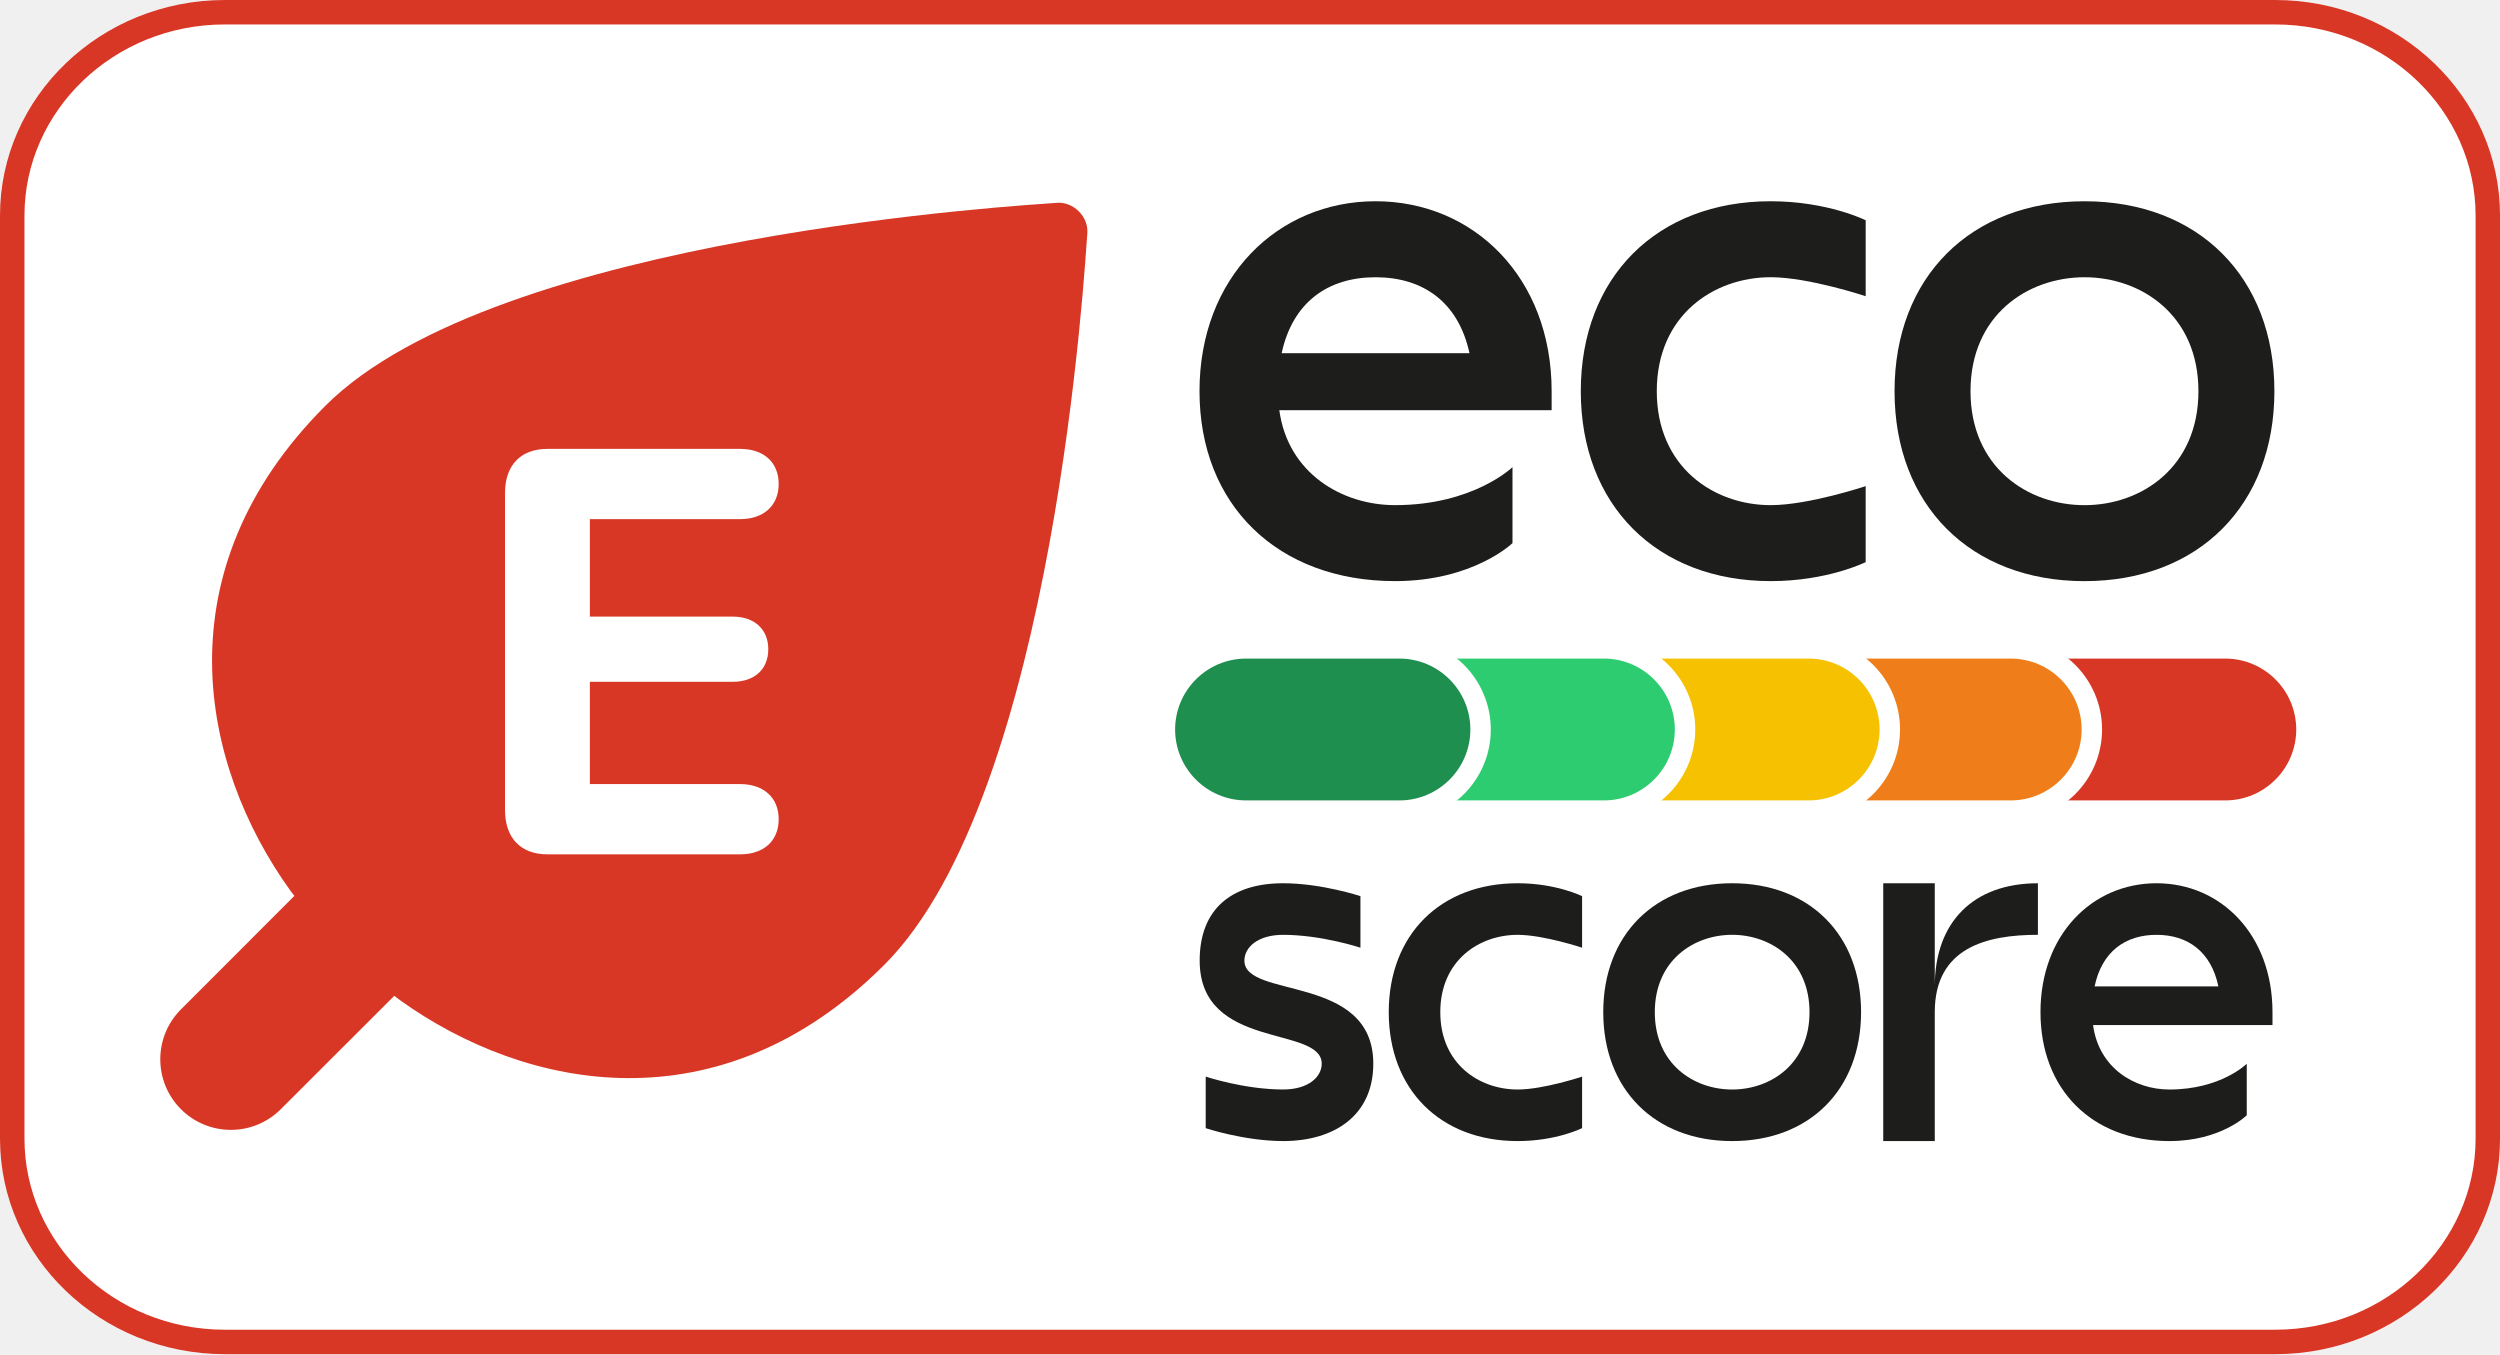
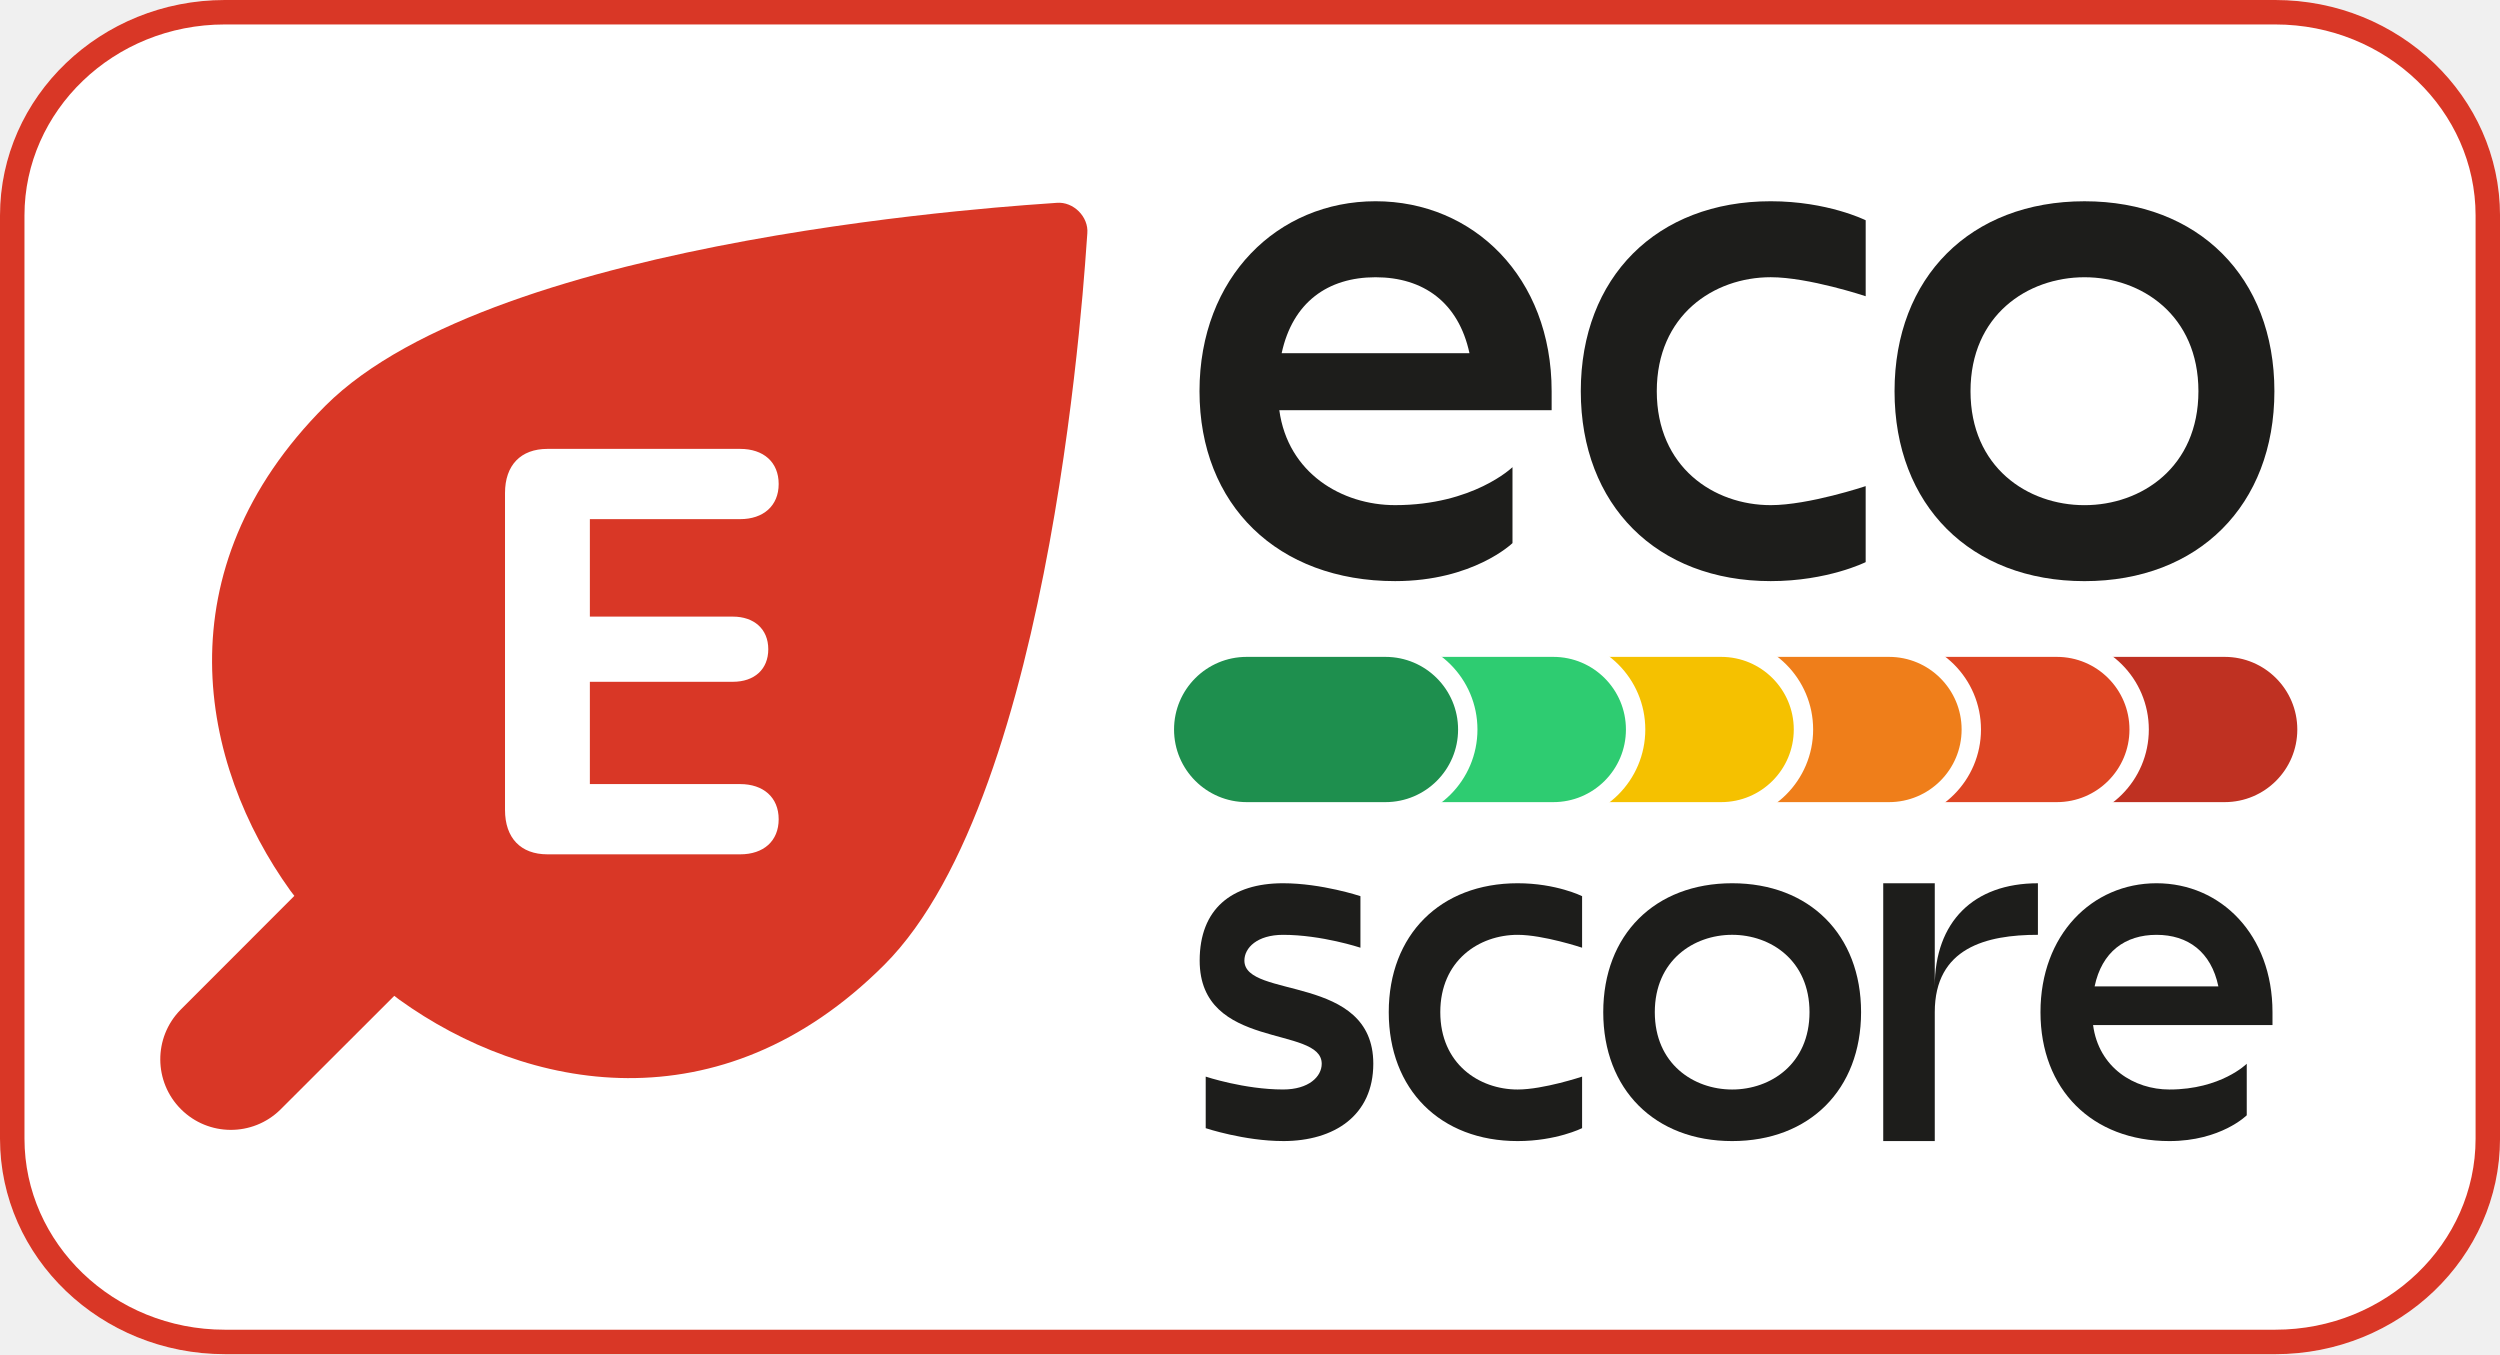
<svg xmlns="http://www.w3.org/2000/svg" id="svg2032" width="240" height="130" version="1.1" viewBox="0 0 240 130">
  <defs id="defs2029">
    <clipPath id="clipPath1836" clipPathUnits="userSpaceOnUse">
      <path id="path1838" stroke-width="1" d="M-576.406-131.683h841.89v595.276h-841.89z" />
    </clipPath>
    <clipPath id="clipPath1817" clipPathUnits="userSpaceOnUse">
      <path id="path1819" stroke-width="1" d="M-480.445-91.617h841.89V503.66h-841.89z" />
    </clipPath>
    <clipPath id="clipPath1872" clipPathUnits="userSpaceOnUse">
      <path id="path1874" stroke-width="1" d="M-488.313-132.237h841.89v595.276h-841.89z" />
    </clipPath>
    <clipPath id="clipPath1878" clipPathUnits="userSpaceOnUse">
      <path id="path1880" stroke-width="1" d="M-519.714-136.177h841.89V459.1h-841.89z" />
    </clipPath>
    <clipPath id="clipPath1886" clipPathUnits="userSpaceOnUse">
      <path id="path1888" stroke-width="1" d="M-521.325-134.642h841.89v595.276h-841.89z" />
    </clipPath>
    <clipPath id="clipPath1892" clipPathUnits="userSpaceOnUse">
      <path id="path1894" stroke-width="1" d="M-532.144-130.648h841.89v595.276h-841.89z" />
    </clipPath>
    <clipPath id="clipPath1898" clipPathUnits="userSpaceOnUse">
      <path id="path1900" stroke-width="1" d="M-500.02-102.749h841.89v595.276h-841.89z" />
    </clipPath>
    <clipPath id="clipPath1904" clipPathUnits="userSpaceOnUse">
      <path id="path1906" stroke-width="1" d="M-522.55-115.224h841.89v595.276h-841.89z" />
    </clipPath>
    <clipPath id="clipPath1910" clipPathUnits="userSpaceOnUse">
      <path id="path1912" stroke-width="1" d="M-561.373-85.195h841.89v595.276h-841.89z" />
    </clipPath>
    <clipPath id="clipPath1916" clipPathUnits="userSpaceOnUse">
      <path id="path1918" stroke-width="1" d="M-562.786-87.568h841.89v595.276h-841.89z" />
    </clipPath>
    <clipPath id="clipPath1593" clipPathUnits="userSpaceOnUse">
      <path id="path1595" stroke-width="1" d="M-503.056-291.81h841.89v595.277h-841.89z" />
    </clipPath>
    <clipPath id="clipPath1929" clipPathUnits="userSpaceOnUse">
      <path id="path1931" stroke-width="1" d="M-503.055-239.322h841.89v595.276h-841.89z" />
    </clipPath>
    <clipPath id="clipPath1605" clipPathUnits="userSpaceOnUse">
      <path id="path1607" stroke-width="1" d="M-427.382-279.942h841.89v595.276h-841.89z" />
    </clipPath>
    <clipPath id="clipPath1618" clipPathUnits="userSpaceOnUse">
      <path id="path1620" stroke-width="1" d="M-458.785-283.881h841.89v595.276h-841.89z" />
    </clipPath>
    <clipPath id="clipPath1611" clipPathUnits="userSpaceOnUse">
      <path id="path1613" stroke-width="1" d="M-460.394-282.347h841.89v595.276h-841.89z" />
    </clipPath>
    <clipPath id="clipPath1599" clipPathUnits="userSpaceOnUse">
      <path id="path1601" stroke-width="1" d="M-471.214-278.353h841.89v595.276h-841.89z" />
    </clipPath>
    <clipPath id="clipPath1624" clipPathUnits="userSpaceOnUse">
      <path id="path1626" stroke-width="1" d="M-441.091-250.452h841.89v595.276h-841.89z" />
    </clipPath>
    <clipPath id="clipPath1630" clipPathUnits="userSpaceOnUse">
      <path id="path1632" stroke-width="1" d="M-461.62-262.929h841.89v595.276h-841.89z" />
    </clipPath>
    <clipPath id="clipPath1636" clipPathUnits="userSpaceOnUse">
      <path id="path1638" stroke-width="1" d="M-478.601-250.452h841.89v595.276h-841.89z" />
    </clipPath>
    <clipPath id="clipPath1642" clipPathUnits="userSpaceOnUse">
      <path id="path1644" stroke-width="1" d="M-420.708-232.9h841.89v595.276h-841.89z" />
    </clipPath>
    <clipPath id="clipPath1922" clipPathUnits="userSpaceOnUse">
      <path id="path1924" stroke-width="1" d="M-422.121-235.273h841.89v595.276h-841.89z" />
    </clipPath>
    <clipPath id="clipPath1866" clipPathUnits="userSpaceOnUse">
      <path id="path1868" stroke-width="1" d="M-625.833-291.81h841.89v595.277h-841.89z" />
    </clipPath>
    <clipPath id="clipPath1717" clipPathUnits="userSpaceOnUse">
      <path id="path1719" stroke-width="1" d="M-625.833-239.322h841.89v595.276h-841.89z" />
    </clipPath>
    <clipPath id="clipPath1729" clipPathUnits="userSpaceOnUse">
      <path id="path1731" stroke-width="1" d="M-542.292-239.322h841.89v595.276h-841.89z" />
    </clipPath>
    <clipPath id="clipPath1735" clipPathUnits="userSpaceOnUse">
      <path id="path1737" stroke-width="1" d="M-586.47-262.929h841.89v595.276h-841.89z" />
    </clipPath>
    <clipPath id="clipPath1741" clipPathUnits="userSpaceOnUse">
      <path id="path1743" stroke-width="1" d="M-601.38-250.452h841.89v595.276h-841.89z" />
    </clipPath>
    <clipPath id="clipPath1747" clipPathUnits="userSpaceOnUse">
      <path id="path1749" stroke-width="1" d="M-550.16-279.942h841.89v595.276h-841.89z" />
    </clipPath>
    <clipPath id="clipPath1759" clipPathUnits="userSpaceOnUse">
      <path id="path1761" stroke-width="1" d="M-581.562-283.881h841.89v595.276h-841.89z" />
    </clipPath>
    <clipPath id="clipPath1765" clipPathUnits="userSpaceOnUse">
      <path id="path1767" stroke-width="1" d="M-583.172-282.347h841.89v595.276h-841.89z" />
    </clipPath>
    <clipPath id="clipPath1773" clipPathUnits="userSpaceOnUse">
      <path id="path1775" stroke-width="1" d="M-593.991-278.353h841.89v595.276h-841.89z" />
    </clipPath>
    <clipPath id="clipPath1779" clipPathUnits="userSpaceOnUse">
      <path id="path1781" stroke-width="1" d="M-563.464-232.9h841.89v595.276h-841.89z" />
    </clipPath>
    <clipPath id="clipPath1785" clipPathUnits="userSpaceOnUse">
      <path id="path1787" stroke-width="1" d="M-564.877-235.273h841.89v595.276h-841.89z" />
    </clipPath>
    <clipPath id="clipPath1792" clipPathUnits="userSpaceOnUse">
      <path id="path1794" stroke-width="1" d="M-503.055-216.392h841.89v595.276h-841.89z" />
    </clipPath>
    <clipPath id="clipPath1753" clipPathUnits="userSpaceOnUse">
      <path id="path1755" stroke-width="1" d="M-503.055-163.905h841.89v595.276h-841.89z" />
    </clipPath>
    <clipPath id="clipPath1723" clipPathUnits="userSpaceOnUse">
      <path id="path1725" stroke-width="1" d="M-419.514-163.905h841.89v595.276h-841.89z" />
    </clipPath>
    <clipPath id="clipPath1798" clipPathUnits="userSpaceOnUse">
      <path id="path1800" stroke-width="1" d="M-427.382-204.525h841.89v595.276h-841.89z" />
    </clipPath>
    <clipPath id="clipPath1804" clipPathUnits="userSpaceOnUse">
      <path id="path1806" stroke-width="1" d="M-458.784-208.465h841.89v595.276h-841.89z" />
    </clipPath>
    <clipPath id="clipPath1810" clipPathUnits="userSpaceOnUse">
      <path id="path1812" stroke-width="1" d="M-460.394-206.93h841.89v595.276h-841.89z" />
    </clipPath>
    <clipPath id="clipPath1823" clipPathUnits="userSpaceOnUse">
      <path id="path1825" stroke-width="1" d="M-471.213-202.936h841.89V392.34h-841.89z" />
    </clipPath>
    <clipPath id="clipPath1830" clipPathUnits="userSpaceOnUse">
      <path id="path1832" stroke-width="1" d="M-437.456-175.036h841.89V420.24h-841.89z" />
    </clipPath>
    <clipPath id="clipPath1848" clipPathUnits="userSpaceOnUse">
      <path id="path1850" stroke-width="1" d="M-480.209-175.036h841.89V420.24h-841.89z" />
    </clipPath>
    <clipPath id="clipPath1842" clipPathUnits="userSpaceOnUse">
      <path id="path1844" stroke-width="1" d="M-460.551-157.483h841.89v595.276h-841.89z" />
    </clipPath>
    <clipPath id="clipPath1854" clipPathUnits="userSpaceOnUse">
      <path id="path1856" stroke-width="1" d="M-461.964-159.856h841.89V435.42h-841.89z" />
    </clipPath>
    <clipPath id="clipPath1860" clipPathUnits="userSpaceOnUse">
      <path id="path1862" stroke-width="1" d="M-452.876-180.763h841.89v595.276h-841.89z" />
    </clipPath>
    <clipPath id="clipPath1648" clipPathUnits="userSpaceOnUse">
      <path id="path1650" stroke-width="1" d="M-625.835-216.392h841.89v595.276h-841.89z" />
    </clipPath>
    <clipPath id="clipPath1655" clipPathUnits="userSpaceOnUse">
      <path id="path1657" stroke-width="1" d="M-625.833-163.905h841.89v595.276h-841.89z" />
    </clipPath>
    <clipPath id="clipPath1661" clipPathUnits="userSpaceOnUse">
      <path id="path1663" stroke-width="1" d="M-542.292-163.905h841.89v595.276h-841.89z" />
    </clipPath>
    <clipPath id="clipPath1673" clipPathUnits="userSpaceOnUse">
      <path id="path1675" stroke-width="1" d="M-550.16-204.525h841.89v595.276h-841.89z" />
    </clipPath>
    <clipPath id="clipPath1667" clipPathUnits="userSpaceOnUse">
      <path id="path1669" stroke-width="1" d="M-581.562-208.465h841.89v595.276h-841.89z" />
    </clipPath>
    <clipPath id="clipPath1687" clipPathUnits="userSpaceOnUse">
      <path id="path1689" stroke-width="1" d="M-583.173-206.93h841.89v595.276h-841.89z" />
    </clipPath>
    <clipPath id="clipPath1680" clipPathUnits="userSpaceOnUse">
      <path id="path1682" stroke-width="1" d="M-593.993-202.935h841.89V392.34h-841.89z" />
    </clipPath>
    <clipPath id="clipPath1693" clipPathUnits="userSpaceOnUse">
      <path id="path1695" stroke-width="1" d="M-561.868-175.036h841.89V420.24h-841.89z" />
    </clipPath>
    <clipPath id="clipPath1699" clipPathUnits="userSpaceOnUse">
      <path id="path1701" stroke-width="1" d="M-582.388-187.512h841.89v595.276h-841.89z" />
    </clipPath>
    <clipPath id="clipPath1705" clipPathUnits="userSpaceOnUse">
      <path id="path1707" stroke-width="1" d="M-603.22-157.483h841.89v595.276h-841.89z" />
    </clipPath>
    <clipPath id="clipPath1711" clipPathUnits="userSpaceOnUse">
      <path id="path1713" stroke-width="1" d="M-604.633-159.856h841.89V435.42h-841.89z" />
    </clipPath>
    <clipPath id="clipPath1836-3" clipPathUnits="userSpaceOnUse">
      <path id="path1838-6" stroke-width="1" d="M-576.406-131.683h841.89v595.276h-841.89z" />
    </clipPath>
    <clipPath id="clipPath1817-7" clipPathUnits="userSpaceOnUse">
      <path id="path1819-5" stroke-width="1" d="M-480.445-91.617h841.89V503.66h-841.89z" />
    </clipPath>
    <clipPath id="clipPath1872-3" clipPathUnits="userSpaceOnUse">
      <path id="path1874-5" stroke-width="1" d="M-488.313-132.237h841.89v595.276h-841.89z" />
    </clipPath>
    <clipPath id="clipPath1878-6" clipPathUnits="userSpaceOnUse">
      <path id="path1880-2" stroke-width="1" d="M-519.714-136.177h841.89V459.1h-841.89z" />
    </clipPath>
    <clipPath id="clipPath1886-9" clipPathUnits="userSpaceOnUse">
      <path id="path1888-1" stroke-width="1" d="M-521.325-134.642h841.89v595.276h-841.89z" />
    </clipPath>
    <clipPath id="clipPath1892-2" clipPathUnits="userSpaceOnUse">
      <path id="path1894-7" stroke-width="1" d="M-532.144-130.648h841.89v595.276h-841.89z" />
    </clipPath>
    <clipPath id="clipPath1898-0" clipPathUnits="userSpaceOnUse">
      <path id="path1900-9" stroke-width="1" d="M-500.02-102.749h841.89v595.276h-841.89z" />
    </clipPath>
    <clipPath id="clipPath1904-3" clipPathUnits="userSpaceOnUse">
      <path id="path1906-6" stroke-width="1" d="M-522.55-115.224h841.89v595.276h-841.89z" />
    </clipPath>
    <clipPath id="clipPath1910-0" clipPathUnits="userSpaceOnUse">
      <path id="path1912-6" stroke-width="1" d="M-561.373-85.195h841.89v595.276h-841.89z" />
    </clipPath>
    <clipPath id="clipPath1916-2" clipPathUnits="userSpaceOnUse">
      <path id="path1918-6" stroke-width="1" d="M-562.786-87.568h841.89v595.276h-841.89z" />
    </clipPath>
    <clipPath id="clipPath2322" clipPathUnits="userSpaceOnUse">
      <path id="path2324" stroke-width="1" d="M-537.03-102.748h841.89v595.276h-841.89z" />
    </clipPath>
    <clipPath id="clipPath2310" clipPathUnits="userSpaceOnUse">
      <path id="path2312" stroke-width="1" d="M-479.578-329.849h841.89v595.276h-841.89z" />
    </clipPath>
    <clipPath id="clipPath2316" clipPathUnits="userSpaceOnUse">
      <path id="path2318" stroke-width="1" d="M-479.578-331.758h841.89v595.276h-841.89z" />
    </clipPath>
    <clipPath id="clipPath2328" clipPathUnits="userSpaceOnUse">
      <path id="path2330" stroke-width="1" d="M-487.594-375.361h841.89v595.276h-841.89z" />
    </clipPath>
    <clipPath id="clipPath2341" clipPathUnits="userSpaceOnUse">
      <path id="path2343" stroke-width="1" d="M-519.58-379.175h841.89v595.276h-841.89z" />
    </clipPath>
    <clipPath id="clipPath2334" clipPathUnits="userSpaceOnUse">
      <path id="path2336" stroke-width="1" d="M-521.221-377.69h841.89v595.276h-841.89z" />
    </clipPath>
    <clipPath id="clipPath2368" clipPathUnits="userSpaceOnUse">
      <path id="path2370" stroke-width="1" d="M-532.242-373.822h841.89v595.276h-841.89z" />
    </clipPath>
    <clipPath id="clipPath2347" clipPathUnits="userSpaceOnUse">
      <path id="path2349" stroke-width="1" d="M-564.678-336.04h841.89v595.275h-841.89z" />
    </clipPath>
    <clipPath id="clipPath2353" clipPathUnits="userSpaceOnUse">
      <path id="path2355" stroke-width="1" d="M-479.578-336.04h841.89v595.275h-841.89z" />
    </clipPath>
    <clipPath id="clipPath2361" clipPathUnits="userSpaceOnUse">
      <path id="path2363" stroke-width="1" d="M-515.48-351.719h841.89v595.276h-841.89z" />
    </clipPath>
    <clipPath id="clipPath1593-1" clipPathUnits="userSpaceOnUse">
      <path id="path1595-8" stroke-width="1" d="M-503.056-291.81h841.89v595.277h-841.89z" />
    </clipPath>
    <clipPath id="clipPath1929-7" clipPathUnits="userSpaceOnUse">
      <path id="path1931-9" stroke-width="1" d="M-503.055-239.322h841.89v595.276h-841.89z" />
    </clipPath>
    <clipPath id="clipPath1605-2" clipPathUnits="userSpaceOnUse">
      <path id="path1607-0" stroke-width="1" d="M-427.382-279.942h841.89v595.276h-841.89z" />
    </clipPath>
    <clipPath id="clipPath1618-2" clipPathUnits="userSpaceOnUse">
      <path id="path1620-3" stroke-width="1" d="M-458.785-283.881h841.89v595.276h-841.89z" />
    </clipPath>
    <clipPath id="clipPath1611-7" clipPathUnits="userSpaceOnUse">
      <path id="path1613-5" stroke-width="1" d="M-460.394-282.347h841.89v595.276h-841.89z" />
    </clipPath>
    <clipPath id="clipPath1599-9" clipPathUnits="userSpaceOnUse">
      <path id="path1601-2" stroke-width="1" d="M-471.214-278.353h841.89v595.276h-841.89z" />
    </clipPath>
    <clipPath id="clipPath1624-2" clipPathUnits="userSpaceOnUse">
      <path id="path1626-8" stroke-width="1" d="M-441.091-250.452h841.89v595.276h-841.89z" />
    </clipPath>
    <clipPath id="clipPath1630-9" clipPathUnits="userSpaceOnUse">
      <path id="path1632-7" stroke-width="1" d="M-461.62-262.929h841.89v595.276h-841.89z" />
    </clipPath>
    <clipPath id="clipPath1636-3" clipPathUnits="userSpaceOnUse">
      <path id="path1638-6" stroke-width="1" d="M-478.601-250.452h841.89v595.276h-841.89z" />
    </clipPath>
    <clipPath id="clipPath1642-1" clipPathUnits="userSpaceOnUse">
      <path id="path1644-2" stroke-width="1" d="M-420.708-232.9h841.89v595.276h-841.89z" />
    </clipPath>
    <clipPath id="clipPath1922-9" clipPathUnits="userSpaceOnUse">
      <path id="path1924-3" stroke-width="1" d="M-422.121-235.273h841.89v595.276h-841.89z" />
    </clipPath>
    <clipPath id="clipPath2310-1" clipPathUnits="userSpaceOnUse">
      <path id="path2312-9" stroke-width="1" d="M-479.578-329.849h841.89v595.276h-841.89z" />
    </clipPath>
    <clipPath id="clipPath2316-4" clipPathUnits="userSpaceOnUse">
      <path id="path2318-7" stroke-width="1" d="M-479.578-331.758h841.89v595.276h-841.89z" />
    </clipPath>
    <clipPath id="clipPath2328-8" clipPathUnits="userSpaceOnUse">
      <path id="path2330-4" stroke-width="1" d="M-487.594-375.361h841.89v595.276h-841.89z" />
    </clipPath>
    <clipPath id="clipPath2341-5" clipPathUnits="userSpaceOnUse">
      <path id="path2343-0" stroke-width="1" d="M-519.58-379.175h841.89v595.276h-841.89z" />
    </clipPath>
    <clipPath id="clipPath2334-3" clipPathUnits="userSpaceOnUse">
      <path id="path2336-6" stroke-width="1" d="M-521.221-377.69h841.89v595.276h-841.89z" />
    </clipPath>
    <clipPath id="clipPath2368-1" clipPathUnits="userSpaceOnUse">
      <path id="path2370-0" stroke-width="1" d="M-532.242-373.822h841.89v595.276h-841.89z" />
    </clipPath>
    <clipPath id="clipPath2347-6" clipPathUnits="userSpaceOnUse">
      <path id="path2349-3" stroke-width="1" d="M-564.678-336.04h841.89v595.275h-841.89z" />
    </clipPath>
    <clipPath id="clipPath2353-2" clipPathUnits="userSpaceOnUse">
      <path id="path2355-0" stroke-width="1" d="M-479.578-336.04h841.89v595.275h-841.89z" />
    </clipPath>
    <clipPath id="clipPath2361-6" clipPathUnits="userSpaceOnUse">
      <path id="path2363-1" stroke-width="1" d="M-515.48-351.719h841.89v595.276h-841.89z" />
    </clipPath>
  </defs>
-   <g id="layer1">
-     <g id="g2493" stroke-width="1.636">
-       <path id="path15249" fill="#fff" d="M.001 109.318C.001 120.723 9.682 130 21.579 130h196.85c11.894 0 21.573-9.28 21.573-20.682V20.681C240.002 9.277 230.322 0 218.428 0H21.577C9.682 0 0 9.279 0 20.68z" />
-       <path id="path15251" fill="#d93726" fill-rule="evenodd" d="M2.35 109.318c0 10.017 8.535 18.334 19.229 18.334h196.85c10.693 0 19.227-8.32 19.227-18.334V20.681c0-10.016-8.534-18.333-19.228-18.333H21.577c-10.694 0-19.228 8.32-19.228 18.333zM21.578 130C9.684 130 0 120.723 0 109.318V20.681C.001 9.28 9.68 0 21.577 0h196.851c11.895 0 21.574 9.277 21.574 20.681v88.64c0 11.402-9.68 20.681-21.574 20.681z" clip-rule="evenodd" />
-       <path id="path15253" fill="#1d1d1b" d="M148.955 39.38h-26.141c.825 6.052 6.009 9.113 11.118 9.113 7.511 0 11.267-3.645 11.267-3.645v7.29s-3.756 3.649-11.267 3.649c-11.268 0-18.78-7.292-18.78-18.233s7.512-18.234 16.904-18.234c9.39 0 16.901 7.29 16.901 18.234v1.825zm-25.916-5.474h18.03c-1.053-4.883-4.434-7.29-9.018-7.29-4.58 0-7.96 2.407-9.012 7.293z" />
-       <path id="path15255" fill="#1d1d1b" d="M179.106 21.145v7.293s-5.473-1.825-9.116-1.825c-5.473 0-10.939 3.648-10.939 10.941 0 7.291 5.47 10.94 10.939 10.94 3.648 0 9.114-1.826 9.114-1.826v7.296s-3.646 1.823-9.114 1.823c-10.939 0-18.234-7.292-18.234-18.233S159.05 19.32 169.99 19.32c5.468 0 9.114 1.825 9.114 1.825z" />
-       <path id="path15257" fill="#1d1d1b" d="M218.342 37.556c0 10.94-7.293 18.233-18.232 18.233-10.941 0-18.234-7.291-18.234-18.233s7.293-18.234 18.234-18.234c10.939 0 18.232 7.293 18.232 18.234zm-29.173 0c0 7.292 5.473 10.94 10.941 10.94 5.47 0 10.939-3.648 10.939-10.94 0-7.295-5.473-10.94-10.939-10.94-5.47 0-10.941 3.645-10.941 10.94z" />
-       <path id="path15259" fill="#1d1d1b" d="M123.174 109.541c-3.714 0-7.426-1.236-7.426-1.236v-4.95s3.712 1.236 7.426 1.236c2.471 0 3.711-1.236 3.711-2.471 0-3.714-11.717-1.24-11.717-9.902 0-4.948 3.056-7.426 8.006-7.426 3.714 0 7.428 1.24 7.428 1.24v4.948s-3.714-1.236-7.428-1.236c-2.472 0-3.712 1.236-3.712 2.472 0 3.714 12.375 1.238 12.375 9.901-.002 4.95-3.716 7.426-8.663 7.426z" />
-       <path id="path15261" fill="#1d1d1b" d="M151.881 86.032v4.948s-3.711-1.236-6.187-1.236c-3.712 0-7.426 2.472-7.426 7.424 0 4.95 3.714 7.425 7.426 7.425 2.476 0 6.187-1.238 6.187-1.238v4.948s-2.473 1.24-6.187 1.24c-7.426 0-12.374-4.95-12.374-12.375 0-7.426 4.948-12.376 12.374-12.376 3.714 0 6.187 1.24 6.187 1.24z" />
-       <path id="path15263" fill="#1d1d1b" d="M178.663 97.168c0 7.425-4.95 12.375-12.376 12.375-7.426 0-12.375-4.95-12.375-12.375 0-7.426 4.95-12.376 12.375-12.376 7.426 0 12.376 4.95 12.376 12.376zm-19.802 0c0 4.95 3.712 7.425 7.426 7.425s7.426-2.473 7.426-7.425c0-4.95-3.712-7.426-7.426-7.426s-7.426 2.476-7.426 7.426z" />
-       <path id="path15265" fill="#1d1d1b" d="M195.64 84.792v4.95c-4.95 0-9.902 1.238-9.902 7.426v12.375h-4.948v-24.75h4.948v9.9c.002-6.187 3.713-9.9 9.901-9.9z" />
-       <path id="path15267" fill="#1d1d1b" d="M218.161 98.406h-17.226c.545 4.109 3.961 6.187 7.327 6.187 4.95 0 7.426-2.473 7.426-2.473v4.947s-2.476 2.476-7.426 2.476c-7.426 0-12.376-4.95-12.376-12.375 0-7.426 4.95-12.376 11.138-12.376s11.135 4.95 11.135 12.376v1.238zm-17.078-3.712h11.881c-.692-3.317-2.92-4.95-5.938-4.95-3.023 0-5.248 1.633-5.943 4.95z" />
-       <path id="path15269" fill="#d93726" d="M221.418 70.031a7.79 7.79 0 0 0-7.79-7.79h-22.457a7.792 7.792 0 0 0 0 15.582h22.453a7.792 7.792 0 0 0 7.792-7.79z" />
-       <path id="path15271" fill="#fff" d="M222.4 70.031a8.783 8.783 0 0 1-8.771 8.772h-22.454a8.783 8.783 0 0 1-8.772-8.772 8.783 8.783 0 0 1 8.772-8.77h22.454a8.783 8.783 0 0 1 8.772 8.77zm-8.771 6.81a6.819 6.819 0 0 0 6.81-6.81 6.819 6.819 0 0 0-6.81-6.808h-22.454a6.819 6.819 0 0 0-6.81 6.808 6.819 6.819 0 0 0 6.81 6.81z" />
-       <path id="path15273" fill="#ef7e1a" d="M200.818 70.031a7.789 7.789 0 0 0-7.79-7.79h-21.555a7.792 7.792 0 0 0 0 15.582h21.556a7.794 7.794 0 0 0 7.79-7.79z" />
-       <path id="path15275" fill="#fff" d="M201.798 70.031a8.783 8.783 0 0 1-8.77 8.772h-21.513a8.783 8.783 0 0 1-8.77-8.772 8.783 8.783 0 0 1 8.77-8.77h21.514a8.783 8.783 0 0 1 8.77 8.77zm-8.77 6.81a6.819 6.819 0 0 0 6.81-6.81 6.819 6.819 0 0 0-6.81-6.808h-21.513a6.819 6.819 0 0 0-6.81 6.808 6.819 6.819 0 0 0 6.81 6.81z" />
-       <path id="path15277" fill="#f5c100" d="M181.423 70.031a7.789 7.789 0 0 0-7.79-7.79H151.86a7.79 7.79 0 0 0 0 15.582h21.774a7.794 7.794 0 0 0 7.79-7.79z" />
-       <path id="path15279" fill="#fff" d="M182.403 70.031a8.783 8.783 0 0 1-8.77 8.772H151.86a8.783 8.783 0 0 1-8.772-8.772 8.78 8.78 0 0 1 8.772-8.77h21.774a8.783 8.783 0 0 1 8.77 8.77zm-8.77 6.81a6.819 6.819 0 0 0 6.808-6.81 6.819 6.819 0 0 0-6.808-6.808H151.86a6.819 6.819 0 0 0-6.81 6.808 6.819 6.819 0 0 0 6.81 6.81z" />
-       <path id="path15281" fill="#2ecc71" d="M161.765 70.031a7.79 7.79 0 0 0-7.79-7.79H132.2a7.792 7.792 0 0 0 0 15.582h21.774a7.794 7.794 0 0 0 7.79-7.79z" />
-       <path id="path15283" fill="#fff" d="M162.745 70.031a8.783 8.783 0 0 1-8.772 8.772H132.2a8.78 8.78 0 0 1-8.77-8.772 8.78 8.78 0 0 1 8.77-8.77h21.774a8.783 8.783 0 0 1 8.772 8.77zm-8.772 6.81a6.819 6.819 0 0 0 6.81-6.81 6.819 6.819 0 0 0-6.81-6.808H132.2a6.819 6.819 0 0 0-6.808 6.808 6.819 6.819 0 0 0 6.808 6.81z" />
-       <path id="path15285" fill="#1e8f4e" d="M142.136 70.031a7.789 7.789 0 0 0-7.79-7.79h-14.725a7.792 7.792 0 0 0 0 15.582h14.725a7.794 7.794 0 0 0 7.79-7.79z" />
-       <path id="path15287" fill="#fff" d="M143.116 70.033a8.78 8.78 0 0 1-8.77 8.77h-14.725a8.78 8.78 0 0 1-8.772-8.77 8.78 8.78 0 0 1 8.772-8.772h14.725a8.78 8.78 0 0 1 8.77 8.772zm-8.77 6.808a6.819 6.819 0 0 0 6.81-6.808 6.819 6.819 0 0 0-6.81-6.81h-14.725a6.819 6.819 0 0 0-6.81 6.81 6.819 6.819 0 0 0 6.81 6.808z" />
-       <path id="path15289" fill="#d93726" d="M101.452 19.472c1.592-.132 3.068 1.34 2.931 2.93-.196 2.265-3.014 53.748-19.492 70.224-15.792 15.79-34.397 12.087-46.548 3.35a13.39 13.39 0 0 1-.492-.375l-10.95 10.937a6.777 6.777 0 0 1-9.583-9.584l10.94-10.95a12.965 12.965 0 0 1-.379-.495c-8.732-12.148-12.44-30.755 3.35-46.547 16.471-16.478 67.957-19.298 70.223-19.49z" />
-       <path id="path15291" fill="#fff" d="M71.057 82.016c2.24 0 3.696-1.269 3.696-3.372 0-2.105-1.483-3.372-3.696-3.372h-14.43v-9.82h13.73c2.05 0 3.398-1.185 3.398-3.127s-1.374-3.13-3.398-3.13h-13.73v-9.358h14.432c2.21 0 3.694-1.269 3.694-3.372 0-2.105-1.457-3.372-3.696-3.372H52.555c-2.564 0-4.074 1.565-4.074 4.235v30.425c0 2.698 1.51 4.263 4.074 4.263z" />
-     </g>
+   <path id="path15249" fill="#ffffff" d="M 0.001,109.318 C 0.001,120.723 9.682,130 21.579,130 h 196.85 c 11.894,0 21.573,-9.28 21.573,-20.682 V 20.681 C 240.002,9.277 230.322,0 218.428,0 H 21.577 C 9.682,0 0,9.279 0,20.68 Z" style="stroke-width:1.636" />
+   <path id="path15251" fill="#d93726" fill-rule="evenodd" d="m 2.35,109.318 c 0,10.017 8.535,18.334 19.229,18.334 h 196.85 c 10.693,0 19.227,-8.32 19.227,-18.334 V 20.681 c 0,-10.016 -8.534,-18.333 -19.228,-18.333 H 21.577 c -10.694,0 -19.228,8.32 -19.228,18.333 z M 21.578,130 C 9.684,130 0,120.723 0,109.318 V 20.681 C 0.001,9.28 9.68,0 21.577,0 h 196.851 c 11.895,0 21.574,9.277 21.574,20.681 v 88.64 c 0,11.402 -9.68,20.681 -21.574,20.681 z" clip-rule="evenodd" style="stroke-width:1.636" />
+   <path id="path15253" fill="#1d1d1b" d="m 148.955,39.38 h -26.141 c 0.825,6.052 6.009,9.113 11.118,9.113 7.511,0 11.267,-3.645 11.267,-3.645 v 7.29 c 0,0 -3.756,3.649 -11.267,3.649 -11.268,0 -18.78,-7.292 -18.78,-18.233 0,-10.941 7.512,-18.234 16.904,-18.234 9.39,0 16.901,7.29 16.901,18.234 v 1.825 z m -25.916,-5.474 h 18.03 c -1.053,-4.883 -4.434,-7.29 -9.018,-7.29 -4.58,0 -7.96,2.407 -9.012,7.293 z" style="stroke-width:1.636" />
+   <path id="path15255" fill="#1d1d1b" d="m 179.106,21.145 v 7.293 c 0,0 -5.473,-1.825 -9.116,-1.825 -5.473,0 -10.939,3.648 -10.939,10.941 0,7.291 5.47,10.94 10.939,10.94 3.648,0 9.114,-1.826 9.114,-1.826 v 7.296 c 0,0 -3.646,1.823 -9.114,1.823 -10.939,0 -18.234,-7.292 -18.234,-18.233 0,-10.941 7.294,-18.234 18.234,-18.234 5.468,0 9.114,1.825 9.114,1.825 z" style="stroke-width:1.636" />
+   <path id="path15257" fill="#1d1d1b" d="m 218.342,37.556 c 0,10.94 -7.293,18.233 -18.232,18.233 -10.941,0 -18.234,-7.291 -18.234,-18.233 0,-10.942 7.293,-18.234 18.234,-18.234 10.939,0 18.232,7.293 18.232,18.234 z m -29.173,0 c 0,7.292 5.473,10.94 10.941,10.94 5.47,0 10.939,-3.648 10.939,-10.94 0,-7.295 -5.473,-10.94 -10.939,-10.94 -5.47,0 -10.941,3.645 -10.941,10.94 z" style="stroke-width:1.636" />
+   <path id="path15259" fill="#1d1d1b" d="m 123.174,109.541 c -3.714,0 -7.426,-1.236 -7.426,-1.236 v -4.95 c 0,0 3.712,1.236 7.426,1.236 2.471,0 3.711,-1.236 3.711,-2.471 0,-3.714 -11.717,-1.24 -11.717,-9.902 0,-4.948 3.056,-7.426 8.006,-7.426 3.714,0 7.428,1.24 7.428,1.24 v 4.948 c 0,0 -3.714,-1.236 -7.428,-1.236 -2.472,0 -3.712,1.236 -3.712,2.472 0,3.714 12.375,1.238 12.375,9.901 -0.002,4.95 -3.716,7.426 -8.663,7.426 z" style="stroke-width:1.636" />
+   <path id="path15261" fill="#1d1d1b" d="m 151.881,86.032 v 4.948 c 0,0 -3.711,-1.236 -6.187,-1.236 -3.712,0 -7.426,2.472 -7.426,7.424 0,4.95 3.714,7.425 7.426,7.425 2.476,0 6.187,-1.238 6.187,-1.238 v 4.948 c 0,0 -2.473,1.24 -6.187,1.24 -7.426,0 -12.374,-4.95 -12.374,-12.375 0,-7.426 4.948,-12.376 12.374,-12.376 3.714,0 6.187,1.24 6.187,1.24 z" style="stroke-width:1.636" />
+   <path id="path15263" fill="#1d1d1b" d="m 178.663,97.168 c 0,7.425 -4.95,12.375 -12.376,12.375 -7.426,0 -12.375,-4.95 -12.375,-12.375 0,-7.426 4.95,-12.376 12.375,-12.376 7.426,0 12.376,4.95 12.376,12.376 z m -19.802,0 c 0,4.95 3.712,7.425 7.426,7.425 3.714,0 7.426,-2.473 7.426,-7.425 0,-4.95 -3.712,-7.426 -7.426,-7.426 -3.714,0 -7.426,2.476 -7.426,7.426 z" style="stroke-width:1.636" />
+   <path id="path15265" fill="#1d1d1b" d="m 195.64,84.792 v 4.95 c -4.95,0 -9.902,1.238 -9.902,7.426 v 12.375 h -4.948 v -24.75 h 4.948 v 9.9 c 0.002,-6.187 3.713,-9.9 9.901,-9.9 z" style="stroke-width:1.636" />
+   <path id="path15267" fill="#1d1d1b" d="m 218.161,98.406 h -17.226 c 0.545,4.109 3.961,6.187 7.327,6.187 4.95,0 7.426,-2.473 7.426,-2.473 v 4.947 c 0,0 -2.476,2.476 -7.426,2.476 -7.426,0 -12.376,-4.95 -12.376,-12.375 0,-7.426 4.95,-12.376 11.138,-12.376 6.188,0 11.135,4.95 11.135,12.376 v 1.238 z m -17.078,-3.712 h 11.881 c -0.692,-3.317 -2.92,-4.95 -5.938,-4.95 -3.023,0 -5.248,1.633 -5.943,4.95 z" style="stroke-width:1.636" />
+   <g id="g10" transform="translate(-44.151,174.2008)">
+     <rect x="236.495" y="-112.07" width="29.127" height="15.803" rx="7.902" fill="#bf3122" stroke="#ffffff" stroke-width="1.859" id="rect6" />
+     <rect x="220.382" y="-112.07" width="29.127" height="15.803" rx="7.902" fill="#de4523" stroke="#ffffff" stroke-width="1.859" id="rect7" />
+     <rect x="204.269" y="-112.07" width="29.127" height="15.803" rx="7.902" fill="#ef7e1a" stroke="#ffffff" stroke-width="1.859" id="rect8" />
+     <rect x="188.156" y="-112.07" width="29.127" height="15.803" rx="7.902" fill="#f5c100" stroke="#ffffff" stroke-width="1.859" id="rect9" />
+     <rect x="172.043" y="-112.07" width="29.127" height="15.803" rx="7.902" fill="#2ecc71" stroke="#ffffff" stroke-width="1.859" id="rect10" />
+     <rect x="155.93" y="-112.07" width="29.127" height="15.803" rx="7.902" fill="#1e8f4e" stroke="#ffffff" stroke-width="1.859" id="rect11" />
  </g>
+   <path id="path15289" fill="#d93726" d="m 101.452,19.472 c 1.592,-0.132 3.068,1.34 2.931,2.93 -0.196,2.265 -3.014,53.748 -19.492,70.224 -15.792,15.79 -34.397,12.087 -46.548,3.35 a 13.39,13.39 0 0 1 -0.492,-0.375 l -10.95,10.937 a 6.777,6.777 0 0 1 -9.583,-9.584 l 10.94,-10.95 A 12.965,12.965 0 0 1 27.879,85.509 C 19.147,73.361 15.439,54.754 31.229,38.962 47.7,22.484 99.186,19.664 101.452,19.472 Z" style="stroke-width:1.636" />
+   <path id="path15291" fill="#ffffff" d="m 71.057,82.016 c 2.24,0 3.696,-1.269 3.696,-3.372 0,-2.105 -1.483,-3.372 -3.696,-3.372 h -14.43 v -9.82 h 13.73 c 2.05,0 3.398,-1.185 3.398,-3.127 0,-1.942 -1.374,-3.13 -3.398,-3.13 h -13.73 v -9.358 h 14.432 c 2.21,0 3.694,-1.269 3.694,-3.372 0,-2.105 -1.457,-3.372 -3.696,-3.372 H 52.555 c -2.564,0 -4.074,1.565 -4.074,4.235 v 30.425 c 0,2.698 1.51,4.263 4.074,4.263 z" style="stroke-width:1.636" />
</svg>
